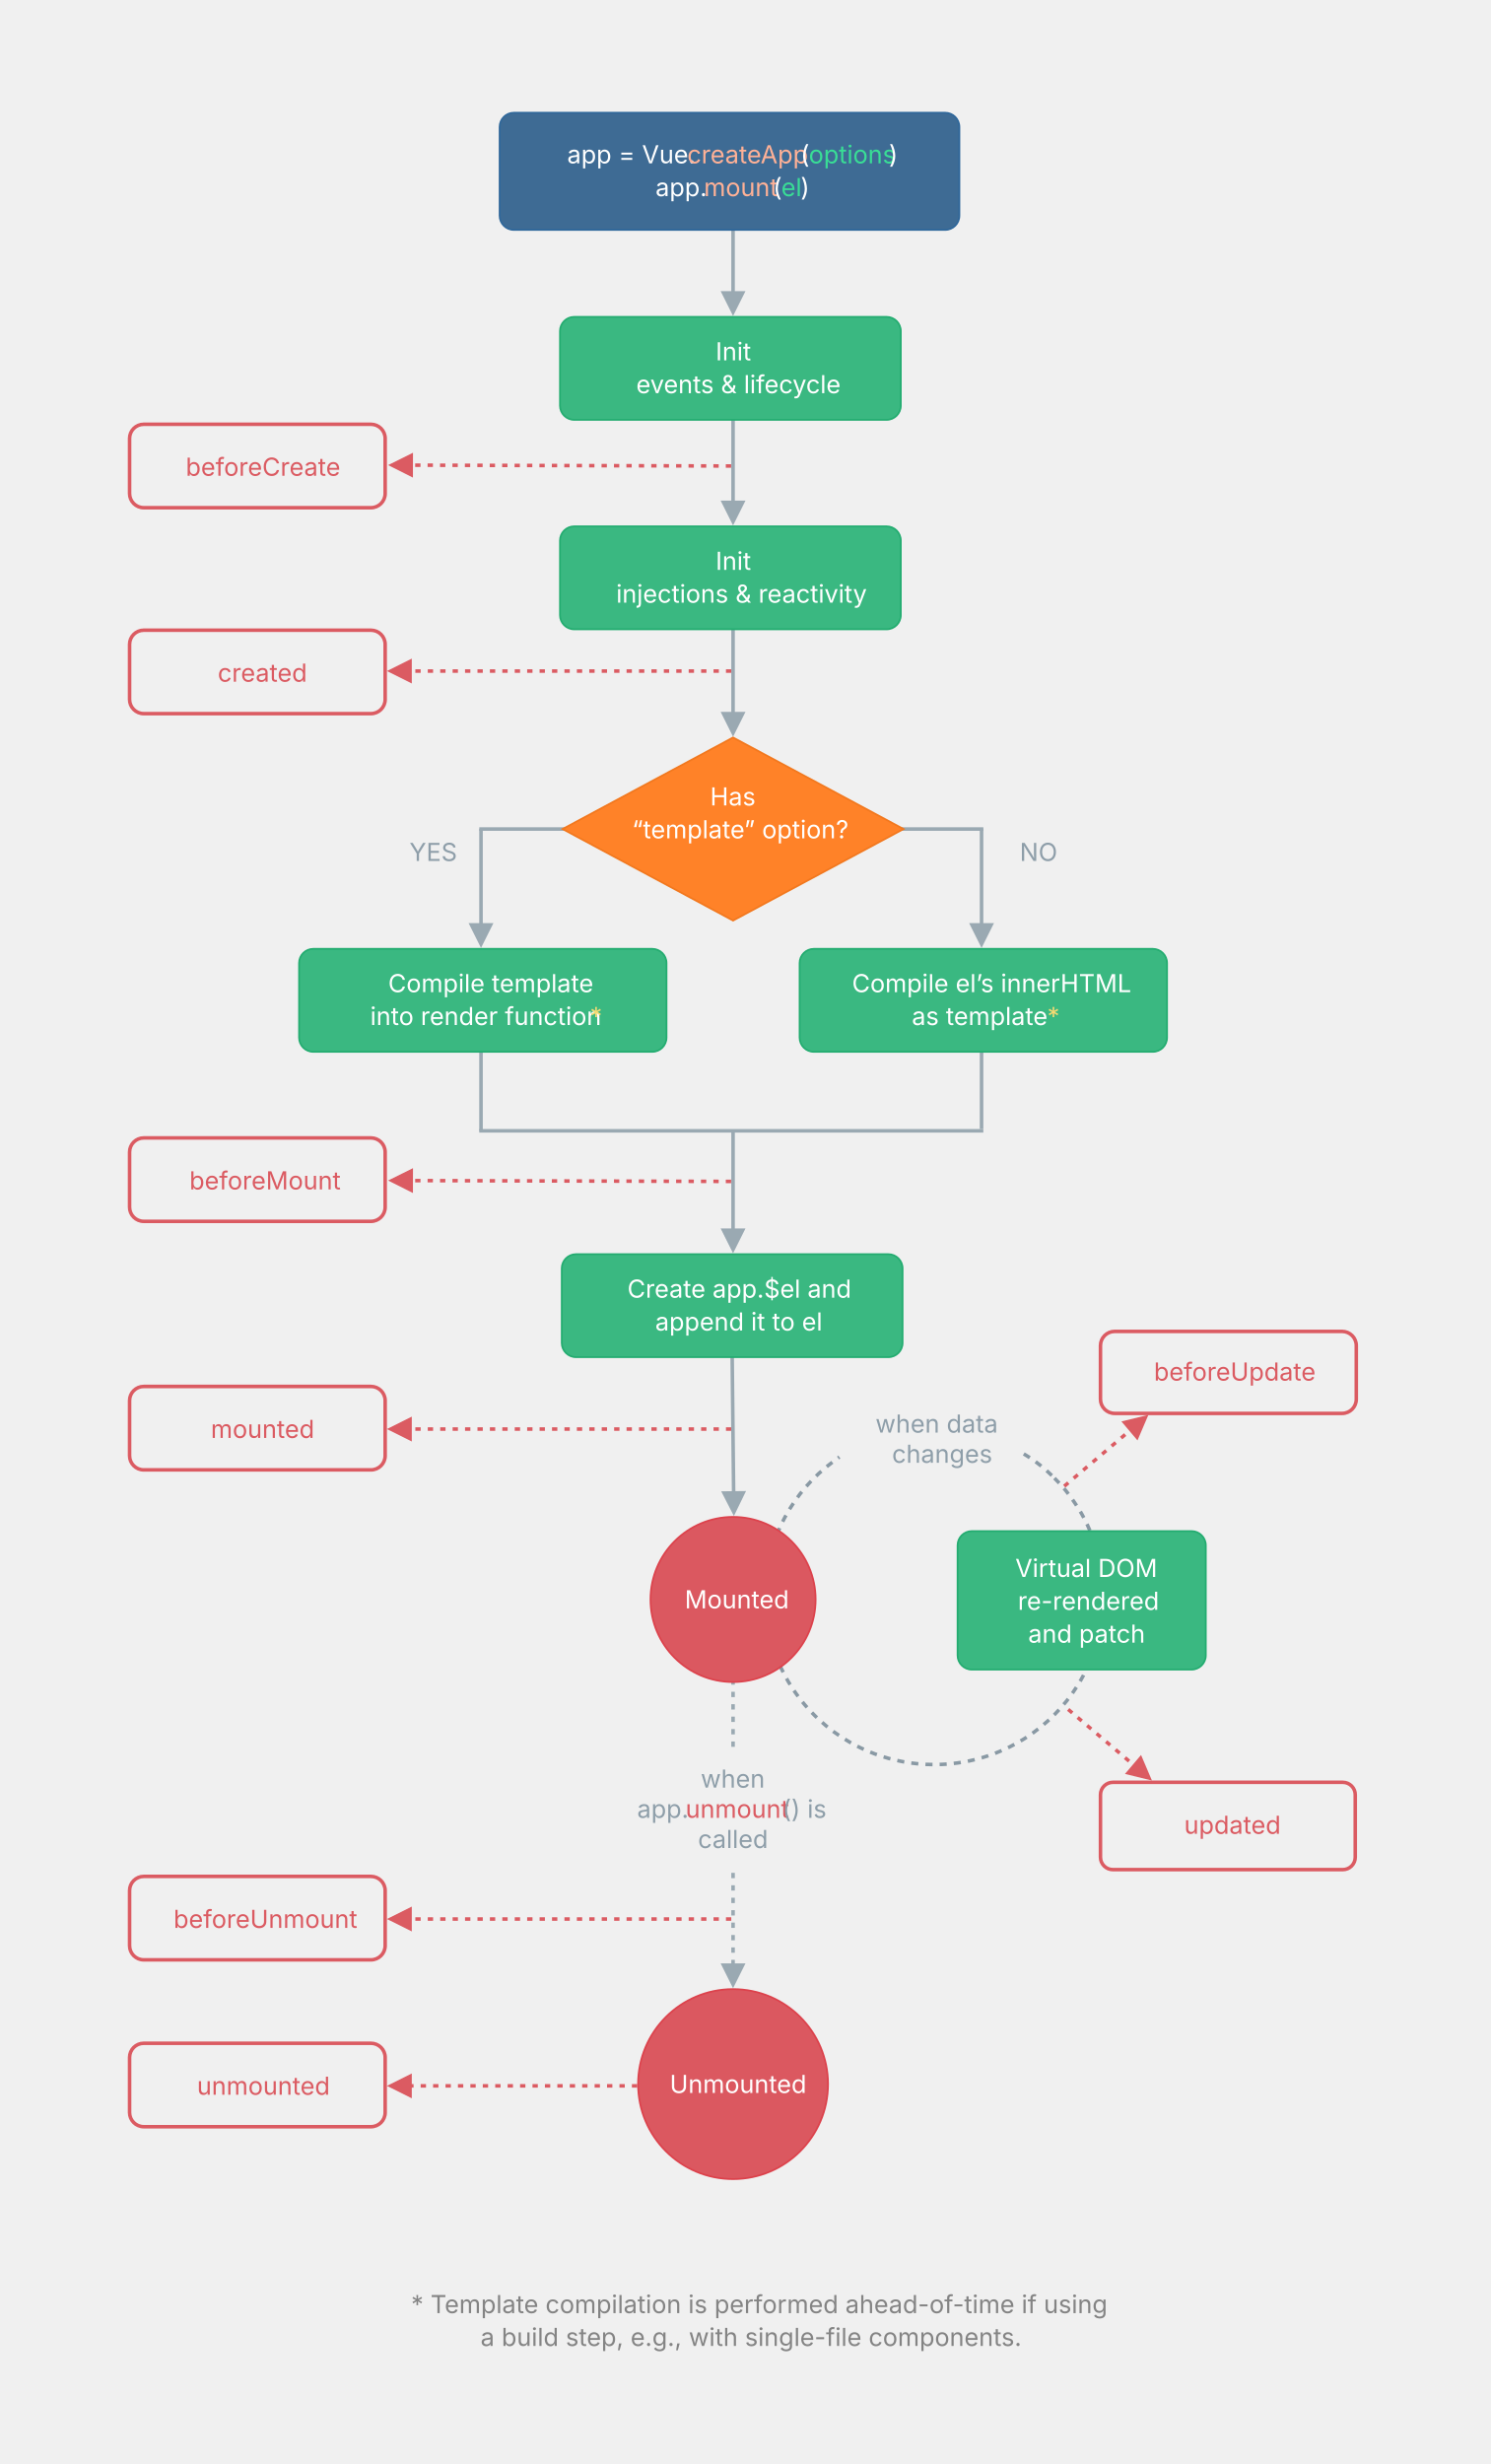
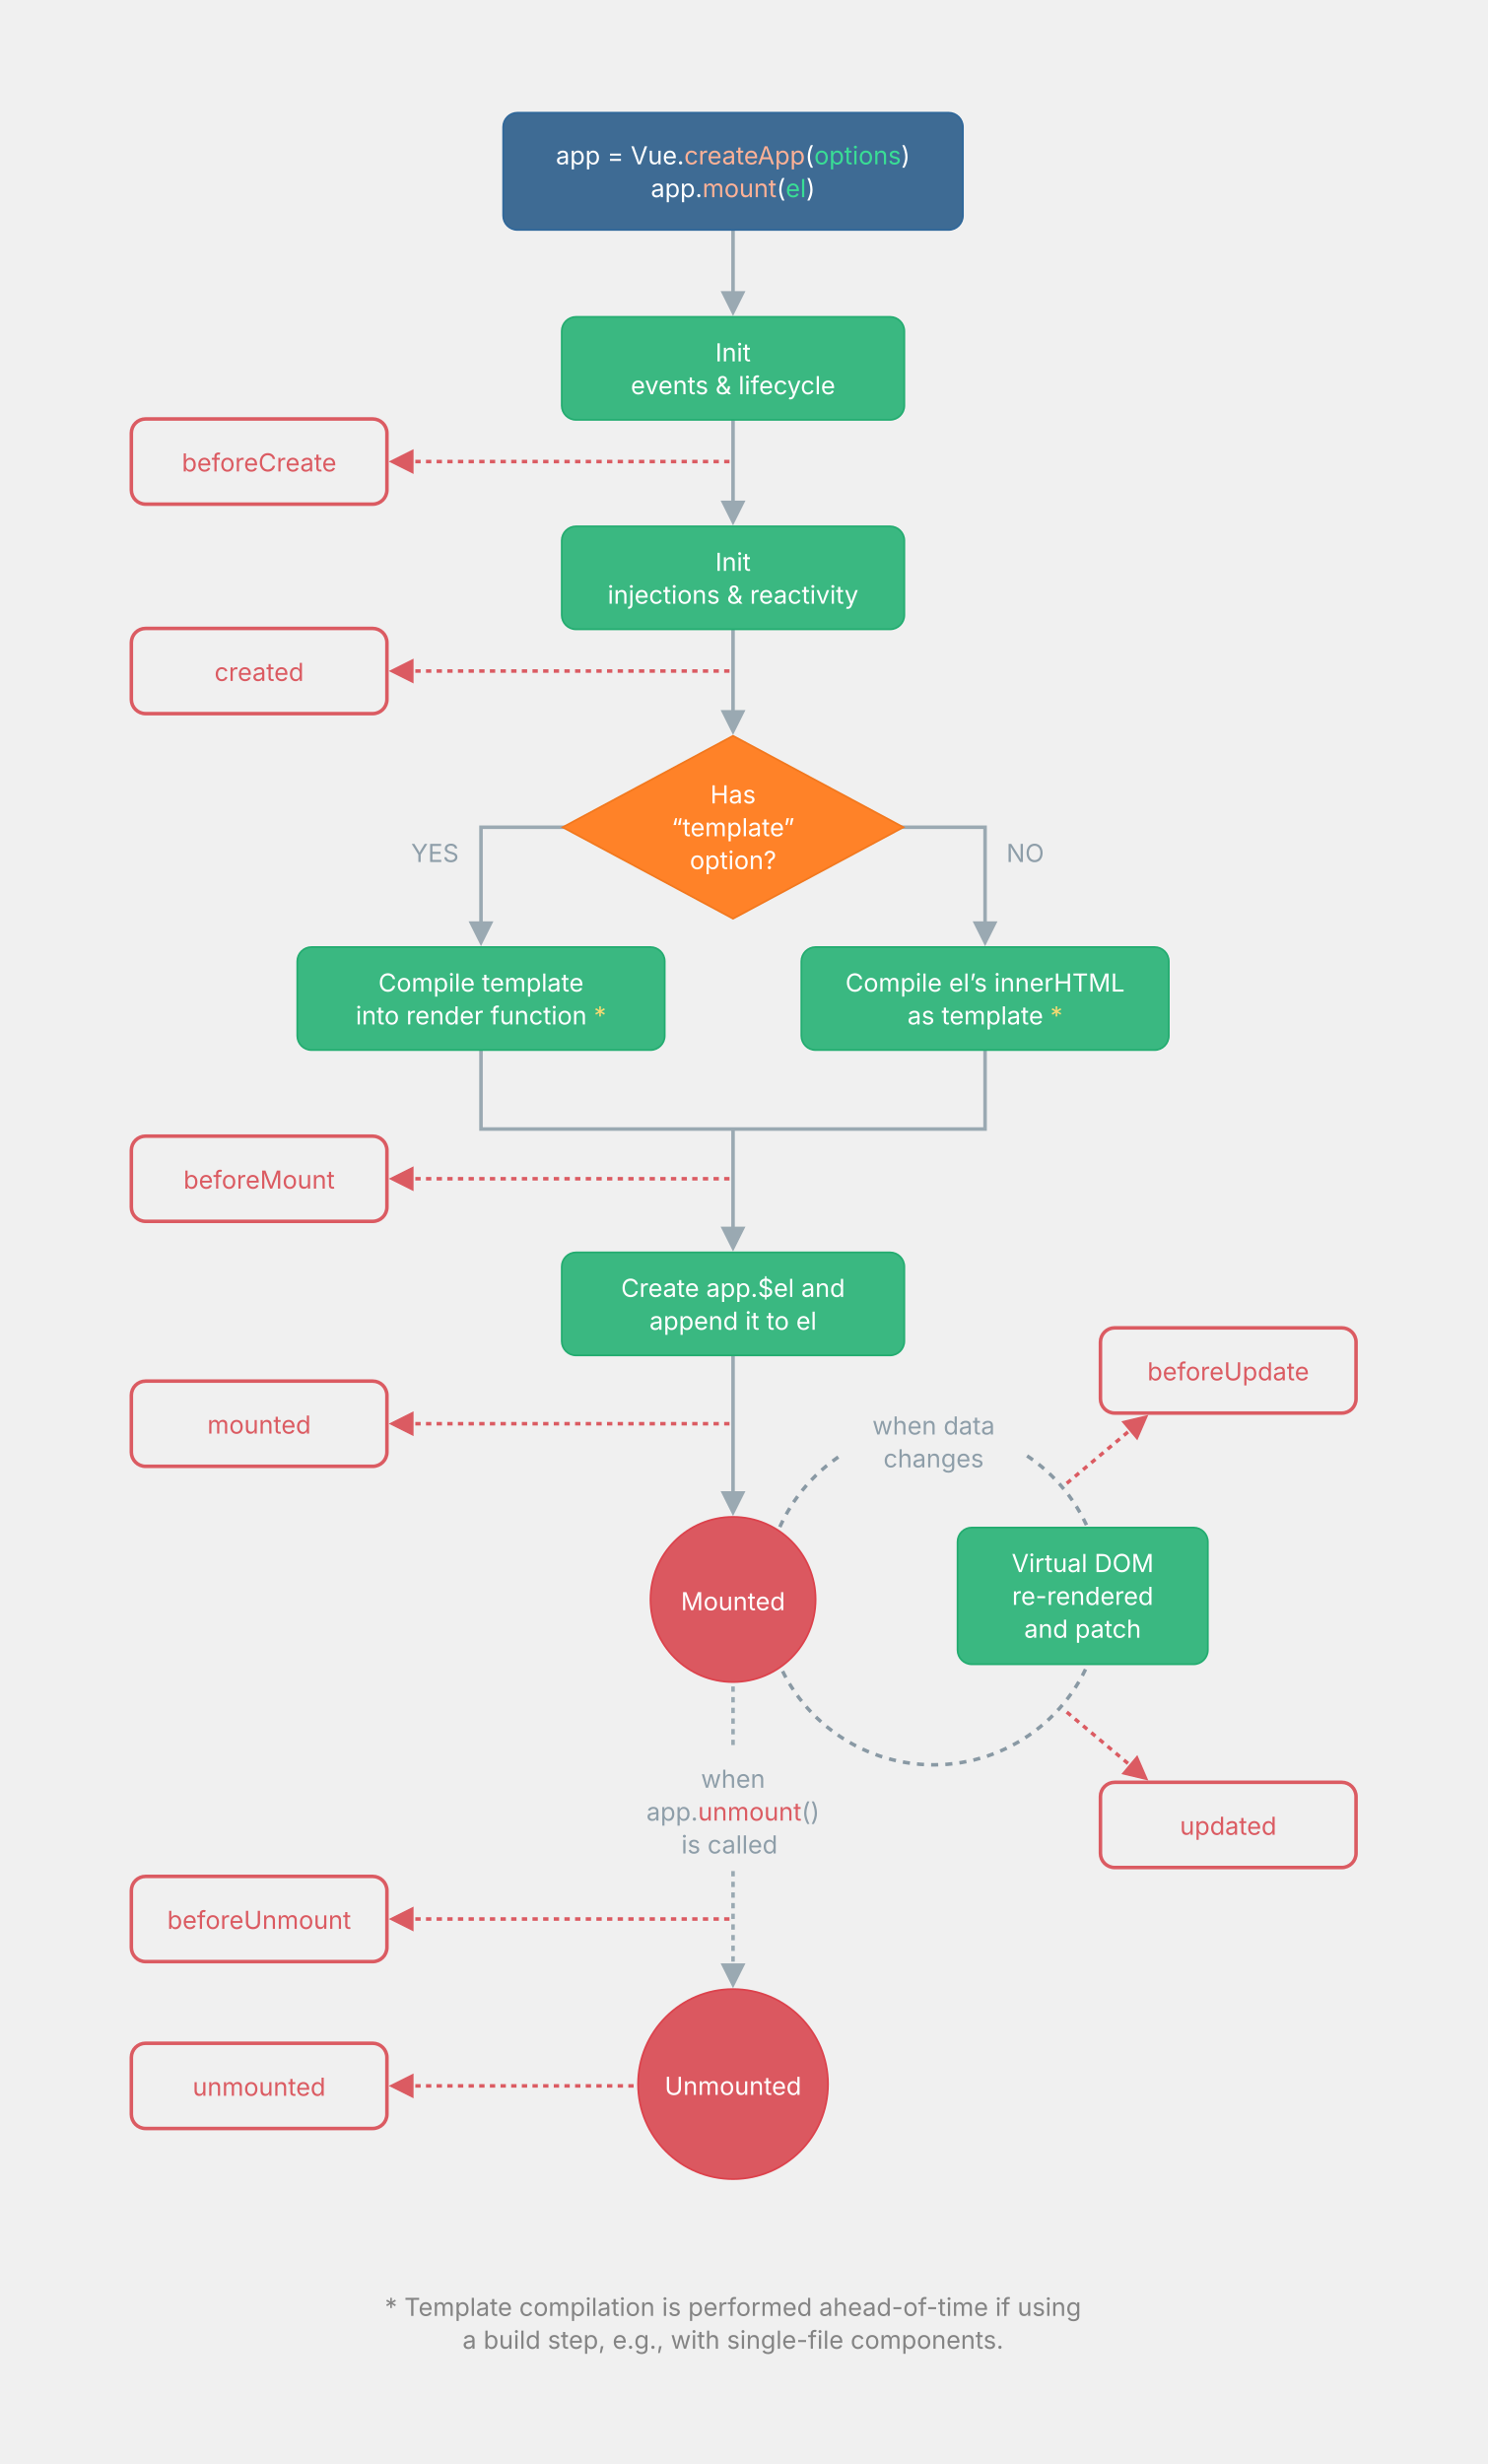
- <svg xmlns="http://www.w3.org/2000/svg" width="840" height="1388">
-   <g fill="none" fill-rule="evenodd">
-     <text font-family="Inter, Roboto, sans-serif" font-size="14" fill="#848484">
-       <tspan x="231.593" y="1303">* Template compilation is performed ahead-of-time if using</tspan>
-       <tspan x="270.756" y="1321.5">a build step, e.g., with single-file components.</tspan>
+ <svg xmlns="http://www.w3.org/2000/svg" width="838" height="1388" fill="none" font-family="Inter,Roboto,sans-serif" font-size="14" text-anchor="middle">
+   <g transform="translate(283 63)">
+     <path d="M131 66v35h6l-7 14-7-14h6v-35h2z" fill="#9AA9B2" />
+     <rect stroke="#2F679A" fill="#3E6B94" x="0.5" y="0.5" width="259" height="66" rx="8" />
+     <text x="130" y="24.5" fill="#FFF" dominant-baseline="middle">
+       app = Vue.<tspan fill="#FFB196" dominant-baseline="middle">createApp</tspan>(<tspan fill="#39DD95" dominant-baseline="middle">options</tspan>)
    </text>
-     <g transform="translate(72 1056)">
-       <path d="M160 18v14l-14-7 14-7zm180 6v2h-3v-2h3zm-7 0v2h-3v-2h3zm-7 0v2h-3v-2h3zm-7 0v2h-3v-2h3zm-7 0v2h-3v-2h3zm-7 0v2h-3v-2h3zm-7 0v2h-3v-2h3zm-7 0v2h-3v-2h3zm-7 0v2h-3v-2h3zm-7 0v2h-3v-2h3zm-7 0v2h-3v-2h3zm-7 0v2h-3v-2h3zm-7 0v2h-3v-2h3zm-7 0v2h-3v-2h3zm-7 0v2h-3v-2h3zm-7 0v2h-3v-2h3zm-7 0v2h-3v-2h3zm-7 0v2h-3v-2h3zm-7 0v2h-3v-2h3zm-7 0v2h-3v-2h3zm-7 0v2h-3v-2h3zm-7 0v2h-3v-2h3zm-7 0v2h-3v-2h3zm-7 0v2h-3v-2h3zm-7 0v2h-3v-2h3zm-7 0v2h-3v-2h3z" fill="#DB5B62" fill-rule="nonzero" />
-       <rect stroke="#DB5B62" stroke-width="2" x="1" y="1" width="144" height="47" rx="8" />
-       <text font-family="Inter, Roboto, sans-serif" font-size="14" fill="#DB5B62">
-         <tspan x="25.749" y="30">beforeUnmount</tspan>
-       </text>
-     </g>
-     <path stroke="#9AA9B2" stroke-width="2" fill="#9AA9B2" stroke-linecap="square" stroke-dasharray="1,6" d="M413 947v40" />
-     <path d="M414 1104v2h6l-7 14-7-14h6v-2h2zm0-7v3h-2v-3h2zm0-7v3h-2v-3h2zm0-7v3h-2v-3h2zm0-7v3h-2v-3h2zm0-7v3h-2v-3h2zm0-7v3h-2v-3h2zm0-7v3h-2v-3h2z" fill="#9AA9B2" fill-rule="nonzero" />
-     <text font-family="Inter, Roboto, sans-serif" font-size="14" transform="translate(355 947)">
-       <tspan x="39.766" y="60" fill="#8E9EA9">when </tspan>
-       <tspan x="3.973" y="77" fill="#8E9EA9">app.</tspan>
-       <tspan x="31.221" y="77" fill="#DB5B62">unmount</tspan>
-       <tspan x="85.703" y="77" fill="#8E9EA9">() is </tspan>
-       <tspan x="38.21" y="94" fill="#8E9EA9">called</tspan>
+     <text x="130" y="43" fill="#FFF" dominant-baseline="middle">
+       app.<tspan fill="#FFB196" dominant-baseline="middle">mount</tspan>(<tspan fill="#39DD95" dominant-baseline="middle">el</tspan>)
    </text>
-     <g transform="translate(72 238)">
-       <path d="M160.676 17.036l-.037 14L146.657 24l14.019-6.964zm176.231 6.459l2 .005 1 .003-.005 2-1-.003-1-.003-1-.002.005-2zm-7-.018l1 .002 1 .003 1 .002-.005 2-1-.002-1-.003-1-.002.005-2zm-7-.019l1 .003 2 .005-.005 2-2-.005-1-.003.005-2zm-7-.018l1 .003 1 .002 1 .003-.005 2-1-.003-1-.002-1-.003.005-2zm-7-.018l2 .005 1 .003-.005 2-1-.003-2-.005.005-2zm-7-.018l1 .002 1 .003 1 .003-.005 2-1-.003-1-.003-1-.002.005-2zm-7-.018l1 .002 1 .003 1 .002-.005 2-1-.002-1-.003-1-.002.005-2zm-7-.019l1 .003 2 .005-.005 2-2-.005-1-.003.005-2zm-7-.018l1 .003 1 .002 1 .003-.005 2-1-.003-1-.002-1-.003.005-2zm-7-.018l2 .005 1 .003-.005 2-1-.003-2-.005.005-2zm-7-.018l1 .002 1 .003 1 .003-.005 2-1-.003-1-.003-1-.002.005-2zm-7-.018l1 .002 1 .003 1 .002-.005 2-1-.002-1-.003-1-.002.005-2zm-7-.019l1 .003 2 .005-.005 2-2-.005-1-.003.005-2zm-7-.018l1 .003 1 .002 1 .003-.005 2-1-.003-1-.002-1-.003.005-2zm-7-.018l2 .005 1 .003-.005 2-1-.003-2-.005.005-2zm-7-.018l1 .002 1 .003 1 .003-.005 2-1-.003-1-.003-1-.002.005-2zm-7-.018l1 .002 1 .003 1 .002-.005 2-1-.002-1-.003-1-.002.005-2zm-7-.019l1 .003 2 .005-.005 2-2-.005-1-.003.005-2zm-7-.018l1 .003 1 .002 1 .003-.005 2-1-.003-1-.002-1-.003.005-2zm-7-.018l2 .005 1 .003-.005 2-1-.003-2-.005.005-2zm-7-.018l1 .002 1 .003 1 .002-.005 2-1-.002-1-.003-1-.002.005-2zm-7-.019l1 .003 1 .003 1 .002-.005 2-1-.002-1-.003-1-.003.005-2zm-7-.018l1 .003 2 .005-.005 2-2-.005-1-.003.005-2zm-7-.018l1 .003 1 .002 1 .003-.005 2-1-.003-1-.002-1-.003.006-2zm-7-.018l2 .005 1 .003-.005 2-1-.003-2-.005.006-2zm-7-.018l1 .002 1 .003 1 .002-.005 2-1-.002-1-.003-1-.002.006-2z" fill="#DB5B62" fill-rule="nonzero" />
-       <rect stroke="#DB5B62" stroke-width="2" x="1" y="1" width="144" height="47" rx="8" />
-       <text font-family="Inter, Roboto, sans-serif" font-size="14" fill="#DB5B62">
-         <tspan x="32.642" y="30">beforeCreate</tspan>
-       </text>
-     </g>
-     <g transform="translate(282 64)">
-       <path d="M132 65v35h6l-7 14-7-14h6V65h2z" fill="#9AA9B2" fill-rule="nonzero" />
-       <rect stroke="#2F679A" fill="#3E6B94" x="-.5" y="-.5" width="259" height="66" rx="8" />
-       <text font-family="Inter, Roboto, sans-serif" font-size="14">
-         <tspan x="37.555" y="28" fill="#FFF">app = Vue.</tspan>
-         <tspan x="105.156" y="28" fill="#FFB196">createApp</tspan>
-         <tspan x="168.976" y="28" fill="#FFF">(</tspan>
-         <tspan x="173.638" y="28" fill="#39DD95">options</tspan>
-         <tspan x="218.783" y="28" fill="#FFF">)</tspan>
-         <tspan x="87.311" y="46.5" fill="#FFF">app.</tspan>
-         <tspan x="114.559" y="46.5" fill="#FFB196">mount</tspan>
-         <tspan x="153.469" y="46.5" fill="#FFF">(</tspan>
-         <tspan x="158.131" y="46.5" fill="#39DD95">el</tspan>
-         <tspan x="169.027" y="46.5" fill="#FFF">)</tspan>
-       </text>
-     </g>
-     <path d="M272 467v53h6l-7 14-7-14h6v-53h2zM554 467v53h6l-7 14-7-14h6v-53h2z" fill="#9AA9B2" fill-rule="nonzero" />
-     <path d="M553.025 467.004h-282" stroke="#9AA9B2" stroke-width="2" fill="#9AA9B2" stroke-linecap="square" />
-     <g fill="#9AA9B2">
-       <path stroke="#9AA9B2" stroke-width="2" stroke-linecap="square" d="M271 636v-43M553 635v-42" />
-       <path d="M413 706l7-14h-6v-55h-2v55h-6l7 14z" fill-rule="nonzero" />
-       <path stroke="#9AA9B2" stroke-width="2" stroke-linecap="square" d="M553 637H271" />
-     </g>
-     <g transform="translate(169 535)">
-       <rect stroke="#23AC70" fill="#3AB881" x="-.5" y="-.5" width="207" height="58" rx="8" />
-       <text font-family="Inter, Roboto, sans-serif" font-size="14">
-         <tspan x="49.695" y="23.918" fill="#FFF">Compile template</tspan>
-         <tspan x="39.568" y="42.418" fill="#FFF">into render function </tspan>
-         <tspan x="163.312" y="42.418" fill="#F6DA72">*</tspan>
-       </text>
-     </g>
-     <g transform="translate(451 535)">
-       <rect stroke="#23AC70" fill="#3AB881" x="-.5" y="-.5" width="207" height="58" rx="8" />
-       <text font-family="Inter, Roboto, sans-serif" font-size="14">
-         <tspan x="29.016" y="23.918" fill="#FFF">Compile el’s innerHTML</tspan>
-         <tspan x="62.727" y="42.418" fill="#FFF">as template </tspan>
-         <tspan x="138.989" y="42.418" fill="#F6DA72">*</tspan>
-       </text>
-     </g>
-     <path d="M413 415.433L509.057 467 413 518.567 316.943 467 413 415.433z" stroke="#F2781E" fill="#FF8228" />
-     <text font-family="Inter, Roboto, sans-serif" font-size="14" fill="#FFF" transform="translate(318 416)">
-       <tspan x="82.052" y="37.727">Has</tspan>
-       <tspan x="38.08" y="56.227">“template” option?</tspan>
+   </g>
+   <g transform="translate(316 178)">
+     <path d="M98 58v46h6l-7 14-7-14h6v-46h2z" fill="#9AA9B2" />
+     <rect stroke="#23AC70" fill="#3AB881" x="0.5" y="0.5" width="193" height="58" rx="8" />
+     <text x="97" y="20.5" fill="#FFF" dominant-baseline="middle">Init</text>
+     <text x="97" y="39" fill="#FFF" dominant-baseline="middle">events &amp; lifecycle</text>
+   </g>
+   <g transform="translate(73 235)">
+     <path d="M160 18v14l-14-7l14-7z" fill="#DB5B62" />
+     <line x1="338" y1="25" x2="161" y2="25" stroke="#DB5B62" stroke-width="2" stroke-dasharray="3" />
+     <rect stroke="#DB5B62" stroke-width="2" x="1" y="1" width="144" height="48" rx="8" />
+     <text x="73" y="25.5" fill="#DB5B62" dominant-baseline="middle">beforeCreate</text>
+   </g>
+   <g transform="translate(316 296)">
+     <path d="M98 58v46h6l-7 14-7-14h6v-46h2z" fill="#9AA9B2" />
+     <rect stroke="#23AC70" fill="#3AB881" x="0.5" y="0.5" width="193" height="58" rx="8" />
+     <text x="97" y="20.5" fill="#FFF" dominant-baseline="middle">Init</text>
+     <text x="97" y="39" fill="#FFF" dominant-baseline="middle">injections &amp; reactivity</text>
+   </g>
+   <g transform="translate(73 353)">
+     <path d="M160 18v14l-14-7l14-7z" fill="#DB5B62" />
+     <line x1="338" y1="25" x2="161" y2="25" stroke="#DB5B62" stroke-width="2" stroke-dasharray="3" />
+     <rect stroke="#DB5B62" stroke-width="2" x="1" y="1" width="144" height="48" rx="8" />
+     <text x="73" y="25.5" fill="#DB5B62" dominant-baseline="middle">created</text>
+   </g>
+   <g transform="translate(317 414)">
+     <path d="M-45 53v52h6l-7 14-7-14h6v-54h286v54h6l-7 14-7-14h6v-52z" fill="#9AA9B2" />
+     <polygon points="96,0.5 192,52 96,103.5 0,52" stroke="#F2781E" fill="#FF8228" />
+     <text fill="#FFF" x="96" y="33.5" dominant-baseline="middle">Has</text>
+     <text fill="#FFF" x="96" y="52" dominant-baseline="middle">“template”</text>
+     <text fill="#FFF" x="96" y="70.5" dominant-baseline="middle">option?</text>
+     <text fill="#8E9EA9" x="-58.5" y="66.5" text-anchor="end" dominant-baseline="middle">YES</text>
+     <text fill="#8E9EA9" x="250" y="66.5" text-anchor="start" dominant-baseline="middle">NO</text>
+   </g>
+   <g transform="translate(167 533)">
+     <path d="M103 58h2v44h282v-44h2v46h-142v54h6l-7 14l-7-14h6v-54h-142z" fill="#9AA9B2" />
+     <rect stroke="#23AC70" fill="#3AB881" x="0.5" y="0.5" width="207" height="58" rx="8" />
+     <text fill="#FFF" x="104" y="20.5" dominant-baseline="middle">Compile template</text>
+     <text fill="#FFF" x="104" y="39" dominant-baseline="middle">into render function <tspan fill="#F6DA72" dominant-baseline="middle">*</tspan>
    </text>
-     <text font-family="Inter, Roboto, sans-serif" font-size="14" fill="#8E9EA9" transform="translate(169 416)">
-       <tspan x="61.662" y="69">YES</tspan>
-     </text>
-     <text font-family="Inter, Roboto, sans-serif" font-size="14" fill="#8E9EA9" transform="translate(169 416)">
-       <tspan x="405.5" y="69">NO</tspan>
-     </text>
-     <g transform="translate(72 354)">
-       <path d="M160 17v14l-14-7 14-7zm180 6v2h-3v-2h3zm-7 0v2h-3v-2h3zm-7 0v2h-3v-2h3zm-7 0v2h-3v-2h3zm-7 0v2h-3v-2h3zm-7 0v2h-3v-2h3zm-7 0v2h-3v-2h3zm-7 0v2h-3v-2h3zm-7 0v2h-3v-2h3zm-7 0v2h-3v-2h3zm-7 0v2h-3v-2h3zm-7 0v2h-3v-2h3zm-7 0v2h-3v-2h3zm-7 0v2h-3v-2h3zm-7 0v2h-3v-2h3zm-7 0v2h-3v-2h3zm-7 0v2h-3v-2h3zm-7 0v2h-3v-2h3zm-7 0v2h-3v-2h3zm-7 0v2h-3v-2h3zm-7 0v2h-3v-2h3zm-7 0v2h-3v-2h3zm-7 0v2h-3v-2h3zm-7 0v2h-3v-2h3zm-7 0v2h-3v-2h3zm-7 0v2h-3v-2h3z" fill="#DB5B62" fill-rule="nonzero" />
-       <rect stroke="#DB5B62" stroke-width="2" x="1" y="1" width="144" height="47" rx="8" />
-       <text font-family="Inter, Roboto, sans-serif" font-size="14" fill="#DB5B62">
-         <tspan x="50.652" y="30">created</tspan>
-       </text>
-     </g>
-     <g transform="translate(72 640)">
-       <path d="M160.676 18.036l-.037 14L146.657 25l14.019-6.964zm176.231 6.459l2 .005 1 .003-.005 2-1-.003-1-.003-1-.002.005-2zm-7-.018l1 .002 1 .003 1 .002-.005 2-1-.002-1-.003-1-.002.005-2zm-7-.019l1 .003 2 .005-.005 2-2-.005-1-.003.005-2zm-7-.018l1 .003 1 .002 1 .003-.005 2-1-.003-1-.002-1-.003.005-2zm-7-.018l2 .005 1 .003-.005 2-1-.003-2-.005.005-2zm-7-.018l1 .002 1 .003 1 .003-.005 2-1-.003-1-.003-1-.002.005-2zm-7-.018l1 .002 1 .003 1 .002-.005 2-1-.002-1-.003-1-.002.005-2zm-7-.019l1 .003 2 .005-.005 2-2-.005-1-.003.005-2zm-7-.018l1 .003 1 .002 1 .003-.005 2-1-.003-1-.002-1-.003.005-2zm-7-.018l2 .005 1 .003-.005 2-1-.003-2-.005.005-2zm-7-.018l1 .002 1 .003 1 .003-.005 2-1-.003-1-.003-1-.002.005-2zm-7-.018l1 .002 1 .003 1 .002-.005 2-1-.002-1-.003-1-.002.005-2zm-7-.019l1 .003 2 .005-.005 2-2-.005-1-.003.005-2zm-7-.018l1 .003 1 .002 1 .003-.005 2-1-.003-1-.002-1-.003.005-2zm-7-.018l2 .005 1 .003-.005 2-1-.003-2-.005.005-2zm-7-.018l1 .002 1 .003 1 .003-.005 2-1-.003-1-.003-1-.002.005-2zm-7-.018l1 .002 1 .003 1 .002-.005 2-1-.002-1-.003-1-.002.005-2zm-7-.019l1 .003 2 .005-.005 2-2-.005-1-.003.005-2zm-7-.018l1 .003 1 .002 1 .003-.005 2-1-.003-1-.002-1-.003.005-2zm-7-.018l2 .005 1 .003-.005 2-1-.003-2-.005.005-2zm-7-.018l1 .002 1 .003 1 .002-.005 2-1-.002-1-.003-1-.002.005-2zm-7-.019l1 .003 1 .003 1 .002-.005 2-1-.002-1-.003-1-.003.005-2zm-7-.018l1 .003 2 .005-.005 2-2-.005-1-.003.005-2zm-7-.018l1 .003 1 .002 1 .003-.005 2-1-.003-1-.002-1-.003.006-2zm-7-.018l2 .005 1 .003-.005 2-1-.003-2-.005.006-2zm-7-.018l1 .002 1 .003 1 .002-.005 2-1-.002-1-.003-1-.002.006-2z" fill="#DB5B62" fill-rule="nonzero" />
-       <rect stroke="#DB5B62" stroke-width="2" x="1" y="1" width="144" height="47" rx="8" />
-       <text font-family="Inter, Roboto, sans-serif" font-size="14" fill="#DB5B62">
-         <tspan x="34.697" y="30">beforeMount</tspan>
-       </text>
-     </g>
-     <g transform="translate(72 780)">
-       <path d="M160 18v14l-14-7 14-7zm180 6v2h-3v-2h3zm-7 0v2h-3v-2h3zm-7 0v2h-3v-2h3zm-7 0v2h-3v-2h3zm-7 0v2h-3v-2h3zm-7 0v2h-3v-2h3zm-7 0v2h-3v-2h3zm-7 0v2h-3v-2h3zm-7 0v2h-3v-2h3zm-7 0v2h-3v-2h3zm-7 0v2h-3v-2h3zm-7 0v2h-3v-2h3zm-7 0v2h-3v-2h3zm-7 0v2h-3v-2h3zm-7 0v2h-3v-2h3zm-7 0v2h-3v-2h3zm-7 0v2h-3v-2h3zm-7 0v2h-3v-2h3zm-7 0v2h-3v-2h3zm-7 0v2h-3v-2h3zm-7 0v2h-3v-2h3zm-7 0v2h-3v-2h3zm-7 0v2h-3v-2h3zm-7 0v2h-3v-2h3zm-7 0v2h-3v-2h3zm-7 0v2h-3v-2h3z" fill="#DB5B62" fill-rule="nonzero" />
-       <rect stroke="#DB5B62" stroke-width="2" x="1" y="1" width="144" height="47" rx="8" />
-       <text font-family="Inter, Roboto, sans-serif" font-size="14" fill="#DB5B62">
-         <tspan x="46.759" y="30">mounted</tspan>
-       </text>
-     </g>
-     <g transform="translate(72 1150)">
-       <path d="M160 18v6h1v2h-1v6l-14-7 14-7zm127 6v2h-3v-2h3zm-7 0v2h-3v-2h3zm-7 0v2h-3v-2h3zm-7 0v2h-3v-2h3zm-7 0v2h-3v-2h3zm-7 0v2h-3v-2h3zm-7 0v2h-3v-2h3zm-7 0v2h-3v-2h3zm-7 0v2h-3v-2h3zm-7 0v2h-3v-2h3zm-7 0v2h-3v-2h3zm-7 0v2h-3v-2h3zm-7 0v2h-3v-2h3zm-7 0v2h-3v-2h3zm-7 0v2h-3v-2h3zm-7 0v2h-3v-2h3zm-7 0v2h-3v-2h3zm-7 0v2h-3v-2h3z" fill="#DB5B62" fill-rule="nonzero" />
-       <rect stroke="#DB5B62" stroke-width="2" x="1" y="1" width="144" height="47" rx="8" />
-       <text font-family="Inter, Roboto, sans-serif" font-size="14" fill="#DB5B62">
-         <tspan x="38.973" y="30">unmounted</tspan>
-       </text>
-     </g>
-     <g>
-       <g transform="translate(599 749)">
-         <path d="M2.23 85.505l1.294 1.525-.763.647-1.525 1.293-1.294-1.525.763-.647 1.525-1.293zm5.339-4.528l1.293 1.525-.762.647-.763.647-.763.647-1.293-1.526 1.525-1.293.763-.647zm5.339-4.527l1.293 1.525-1.525 1.293-.763.647-1.293-1.525.762-.647.763-.647.763-.646zm5.338-4.528l1.294 1.525-.763.647-.763.647-.762.647-1.294-1.526.763-.646 1.525-1.294zm5.339-4.528l1.293 1.526-.762.647-.763.646-.763.647-1.293-1.525.763-.647.762-.647.763-.647zm5.339-4.527l1.293 1.525-.763.647-.762.647-.763.647-1.293-1.526.762-.647.763-.646.763-.647zM48 48l-6.15 14.394-9.055-10.678L48 48zM34.262 58.34l1.294 1.525-.763.646-1.525 1.294-1.294-1.525.763-.647.763-.647.762-.647z" fill="#DB5B62" fill-rule="nonzero" />
-         <rect stroke="#DB5B62" stroke-width="2" x="21" y="1" width="144.127" height="46.184" rx="8" />
-         <text font-family="Inter, Roboto, sans-serif" font-size="14" fill="#DB5B62">
-           <tspan x="51.101" y="28.678">beforeUpdate</tspan>
-         </text>
-       </g>
-       <path d="M642.86 988.602L649 1003l-15.203-3.726 9.062-10.672zm-8.378.759l.763.647.762.647.762.648-1.294 1.524-.763-.647-.762-.647-.762-.648 1.294-1.524zm-5.335-4.53l.762.646.762.648.762.647-1.294 1.524-.762-.647-.763-.647-.762-.647 1.295-1.525zm-5.336-4.532l.762.648.762.647.762.647-1.294 1.525-1.525-1.295-.762-.647 1.295-1.525zm-5.336-4.53l.762.647.762.647.763.647-1.295 1.525-.762-.647-1.525-1.295 1.295-1.525zm-5.336-4.531l.762.647.762.647.763.647-1.295 1.525-.762-.647-1.525-1.295 1.295-1.524zm-5.336-4.531l.762.647 1.525 1.295-1.295 1.524-.762-.647-.762-.647-.763-.648 1.295-1.524zm-5.336-4.531l.762.647.763.648.762.647-1.295 1.524-.762-.647-.762-.647-.762-.647 1.294-1.525z" fill="#DB5B62" fill-rule="nonzero" />
-       <path d="M756.536 1004c1.933 0 3.683.784 4.95 2.05a6.978 6.978 0 012.05 4.95h0v35.184a6.978 6.978 0 01-2.05 4.95 6.978 6.978 0 01-4.95 2.05h0H627a6.978 6.978 0 01-4.95-2.05 6.978 6.978 0 01-2.05-4.95h0V1011c0-1.933.784-3.683 2.05-4.95A6.978 6.978 0 01627 1004h0z" stroke="#DB5B62" stroke-width="2" />
-       <text font-family="Inter, Roboto, sans-serif" font-size="14" fill="#DB5B62" transform="translate(602 963)">
-         <tspan x="65.132" y="70">updated</tspan>
-       </text>
-       <path d="M576.785 819c6.682 3.957 12.71 8.832 18.01 14.411l-.703-.736a83.825 83.825 0 0111.52 14.047c10.695 15.46 15.754 34.304 15.367 53.281.07 17.046-4.313 34.254-13.882 49.473-7.685 12.222-17.717 22.1-29.152 29.418l-1.07.675-.693.426a94.715 94.715 0 01-15.257 7.538l-.975.373-.28.103a95.235 95.235 0 01-27.074 5.78l-.258.015-.363.024-.956.051-.709.032a95.312 95.312 0 01-33.803-4.646 94.877 94.877 0 01-15.537-6.65l-.258-.141a70.875 70.875 0 01-.93-.51l-.99-.557-.191-.112a94.409 94.409 0 01-17.315-12.745 94.131 94.131 0 01-14.775-17.444 93.788 93.788 0 01-8.463-16.035l-.38-.935-.112-.289a93.703 93.703 0 01-6.539-32.83 93.654 93.654 0 013.885-28.58l.39-1.275a93.671 93.671 0 016.442-15.556l.227-.428c.14-.265.281-.529.424-.792 6.422-11.869 15.501-22.55 27.089-31.1l.812-.593 2.62-1.936" stroke="#8999A4" stroke-width="2" stroke-dasharray="4" />
-       <g transform="translate(519 863)">
-         <rect stroke="#23AC70" fill="#3AB881" x="20.5" y="-.5" width="139.833" height="78" rx="8" />
-         <text font-family="Inter, Roboto, sans-serif" font-size="14" fill="#FFF">
-           <tspan x="53.006" y="25.333">Virtual DOM</tspan>
-           <tspan x="54.424" y="43.833">re-rendered</tspan>
-           <tspan x="60.252" y="62.333">and patch</tspan>
-         </text>
-       </g>
-       <text font-family="Inter, Roboto, sans-serif" font-size="14" fill="#8E9EA9" transform="translate(431 749)">
-         <tspan x="62.197" y="58">when data </tspan>
-         <tspan x="71.535" y="75">changes</tspan>
-       </text>
-     </g>
-     <g transform="translate(316 179)">
-       <path d="M98 57v46h6l-7 14-7-14h6V57h2z" fill="#9AA9B2" fill-rule="nonzero" />
-       <rect stroke="#23AC70" fill="#3AB881" x="-.5" y="-.5" width="192" height="58" rx="8" />
-       <text font-family="Inter, Roboto, sans-serif" font-size="14" fill="#FFF">
-         <tspan x="87.162" y="24">Init </tspan>
-         <tspan x="42.421" y="42.5">events &amp; lifecycle</tspan>
-       </text>
-     </g>
-     <g transform="translate(316 297)">
-       <path d="M98 57v47h6l-7 14-7-14h6V57h2z" fill="#9AA9B2" fill-rule="nonzero" />
-       <rect stroke="#23AC70" fill="#3AB881" x="-.5" y="-.5" width="192" height="58" rx="8" />
-       <text font-family="Inter, Roboto, sans-serif" font-size="14" fill="#FFF">
-         <tspan x="87.162" y="24">Init </tspan>
-         <tspan x="31.142" y="42.5">injections &amp; reactivity </tspan>
-       </text>
-     </g>
-     <g transform="translate(317 707)">
-       <path d="M96.494 56.399l.01 1 .81 75.583 6-.064-6.85 14.074-7.15-13.924 6-.064-.81-75.584-.01-1 2-.021z" fill="#9AA9B2" fill-rule="nonzero" />
-       <rect stroke="#23AC70" fill="#3AB881" x="-.5" y="-.5" width="192" height="58" rx="8" />
-       <text font-family="Inter, Roboto, sans-serif" font-size="14" fill="#FFF">
-         <tspan x="36.456" y="24">Create app.$el and</tspan>
-         <tspan x="52.148" y="42.5">append it to el</tspan>
-       </text>
-     </g>
-     <g transform="translate(367 855)">
-       <circle stroke="#DC424C" fill="#DB5860" cx="46" cy="46" r="46.5" />
-       <text font-family="Inter, Roboto, sans-serif" font-size="14" fill="#FFF">
-         <tspan x="18.759" y="51">Mounted</tspan>
-       </text>
-     </g>
-     <g transform="translate(360 1121)">
-       <circle stroke="#DC424C" fill="#DB5860" cx="53" cy="53" r="53.5" />
-       <text font-family="Inter, Roboto, sans-serif" font-size="14" fill="#FFF">
-         <tspan x="17.311" y="58">Unmounted</tspan>
+     <g transform="translate(284 0)">
+       <rect stroke="#23AC70" fill="#3AB881" x="0.5" y="0.5" width="207" height="58" rx="8" />
+       <text fill="#FFF" x="104" y="20.5" dominant-baseline="middle">Compile el’s innerHTML</text>
+       <text fill="#FFF" x="104" y="39" dominant-baseline="middle">as template <tspan fill="#F6DA72" dominant-baseline="middle">*</tspan>
      </text>
    </g>
  </g>
+   <g transform="translate(73 639)">
+     <path d="M160 18v14l-14-7l14-7z" fill="#DB5B62" />
+     <line x1="338" y1="25" x2="161" y2="25" stroke="#DB5B62" stroke-width="2" stroke-dasharray="3" />
+     <rect stroke="#DB5B62" stroke-width="2" x="1" y="1" width="144" height="48" rx="8" />
+     <text x="73" y="25.5" fill="#DB5B62" dominant-baseline="middle">beforeMount</text>
+   </g>
+   <g transform="translate(316 705)">
+     <path d="M98 58v77h6l-7 14-7-14h6v-77h2z" fill="#9AA9B2" />
+     <rect stroke="#23AC70" fill="#3AB881" x="0.5" y="0.5" width="193" height="58" rx="8" />
+     <text x="97" y="20.5" fill="#FFF" dominant-baseline="middle">Create app.$el and</text>
+     <text x="97" y="39" fill="#FFF" dominant-baseline="middle">append it to el</text>
+   </g>
+   <g transform="translate(73 777)">
+     <path d="M160 18v14l-14-7l14-7z" fill="#DB5B62" />
+     <line x1="338" y1="25" x2="161" y2="25" stroke="#DB5B62" stroke-width="2" stroke-dasharray="3" />
+     <rect stroke="#DB5B62" stroke-width="2" x="1" y="1" width="144" height="48" rx="8" />
+     <text x="73" y="25.5" fill="#DB5B62" dominant-baseline="middle">mounted</text>
+   </g>
+   <g>
+     <g transform="translate(651.5 802.363) rotate(140 0 0)">
+       <path d="M14 0v14l-14-7l14-7z" fill="#DB5B62" />
+       <line x1="60" y1="7" x2="15" y2="7" stroke="#DB5B62" stroke-width="2" stroke-dasharray="3" />
+     </g>
+     <g transform="translate(619 747)">
+       <rect stroke="#DB5B62" stroke-width="2" x="1" y="1" width="144" height="48" rx="8" />
+       <text x="73" y="25.5" fill="#DB5B62" dominant-baseline="middle">beforeUpdate</text>
+     </g>
+     <g transform="translate(642.5 1008.363) rotate(220 0 0)">
+       <path d="M14 0v14l-14-7l14-7z" fill="#DB5B62" />
+       <line x1="60" y1="7" x2="15" y2="7" stroke="#DB5B62" stroke-width="2" stroke-dasharray="3" />
+     </g>
+     <g transform="translate(619 1003)">
+       <rect stroke="#DB5B62" stroke-width="2" x="1" y="1" width="144" height="48" rx="8" />
+       <text x="73" y="25.5" fill="#DB5B62" dominant-baseline="middle">updated</text>
+     </g>
+     <path transform="translate(430 803)" stroke="#8999A4" stroke-width="2" stroke-dasharray="4" stroke-dashoffset="6" d="M147 16a95 95,0,1,1,-102 0" />
+     <g transform="translate(539 860)">
+       <rect stroke="#23AC70" fill="#3AB881" x="0.5" y="0.5" width="141" height="77" rx="8" />
+       <text x="71" y="20.5" fill="#FFF" dominant-baseline="middle">Virtual DOM</text>
+       <text x="71" y="39" fill="#FFF" dominant-baseline="middle">re-rendered</text>
+       <text x="71" y="57.5" fill="#FFF" dominant-baseline="middle">and patch</text>
+     </g>
+     <g transform="translate(526 803)">
+       <text x="0" y="0" fill="#8E9EA9" dominant-baseline="middle">when data</text>
+       <text x="0" y="18.5" fill="#8E9EA9" dominant-baseline="middle">changes</text>
+     </g>
+   </g>
+   <g transform="translate(366 854)">
+     <circle stroke="#DC424C" fill="#DB5860" cx="47" cy="47" r="46.5" />
+     <text x="47" y="48" fill="#FFF" dominant-baseline="middle">Mounted</text>
+     <path stroke="#9AA9B2" stroke-width="2" stroke-dasharray="3" d="M47 96v33" />
+   </g>
+   <g transform="translate(355 947)">
+     <text x="58" y="55" fill="#8E9EA9" dominant-baseline="middle">when</text>
+     <text x="58" y="73.5" fill="#8E9EA9" dominant-baseline="middle">app.<tspan fill="#DB5B62" dominant-baseline="middle">unmount</tspan>()</text>
+     <text x="56" y="92" fill="#8E9EA9" dominant-baseline="middle">is called</text>
+     <path stroke="#9AA9B2" stroke-width="2" stroke-dasharray="3" d="M58 107v51" />
+     <path d="M51 159l7 14 7-14z" fill="#9AA9B2" />
+   </g>
+   <g transform="translate(73 1056)">
+     <path d="M160 18v14l-14-7l14-7z" fill="#DB5B62" />
+     <line x1="338" y1="25" x2="161" y2="25" stroke="#DB5B62" stroke-width="2" stroke-dasharray="3" />
+     <rect stroke="#DB5B62" stroke-width="2" x="1" y="1" width="144" height="48" rx="8" />
+     <text x="73" y="25.5" fill="#DB5B62" dominant-baseline="middle">beforeUnmount</text>
+   </g>
+   <g transform="translate(73 1150)">
+     <path d="M160 18v14l-14-7l14-7z" fill="#DB5B62" />
+     <line x1="338" y1="25" x2="161" y2="25" stroke="#DB5B62" stroke-width="2" stroke-dasharray="3" />
+     <rect stroke="#DB5B62" stroke-width="2" x="1" y="1" width="144" height="48" rx="8" />
+     <text x="73" y="25.5" fill="#DB5B62" dominant-baseline="middle">unmounted</text>
+   </g>
+   <g transform="translate(359 1120)">
+     <circle stroke="#DC424C" fill="#DB5860" cx="54" cy="54" r="53.5" />
+     <text x="54" y="55" fill="#FFF" dominant-baseline="middle">Unmounted</text>
+   </g>
+   <g transform="translate(413 1299.5)">
+     <text x="0" y="0" fill="#848484" dominant-baseline="middle">* Template compilation is performed ahead-of-time if using</text>
+     <text x="0" y="18.5" fill="#848484" dominant-baseline="middle">a build step, e.g., with single-file components.</text>
+   </g>
</svg>
